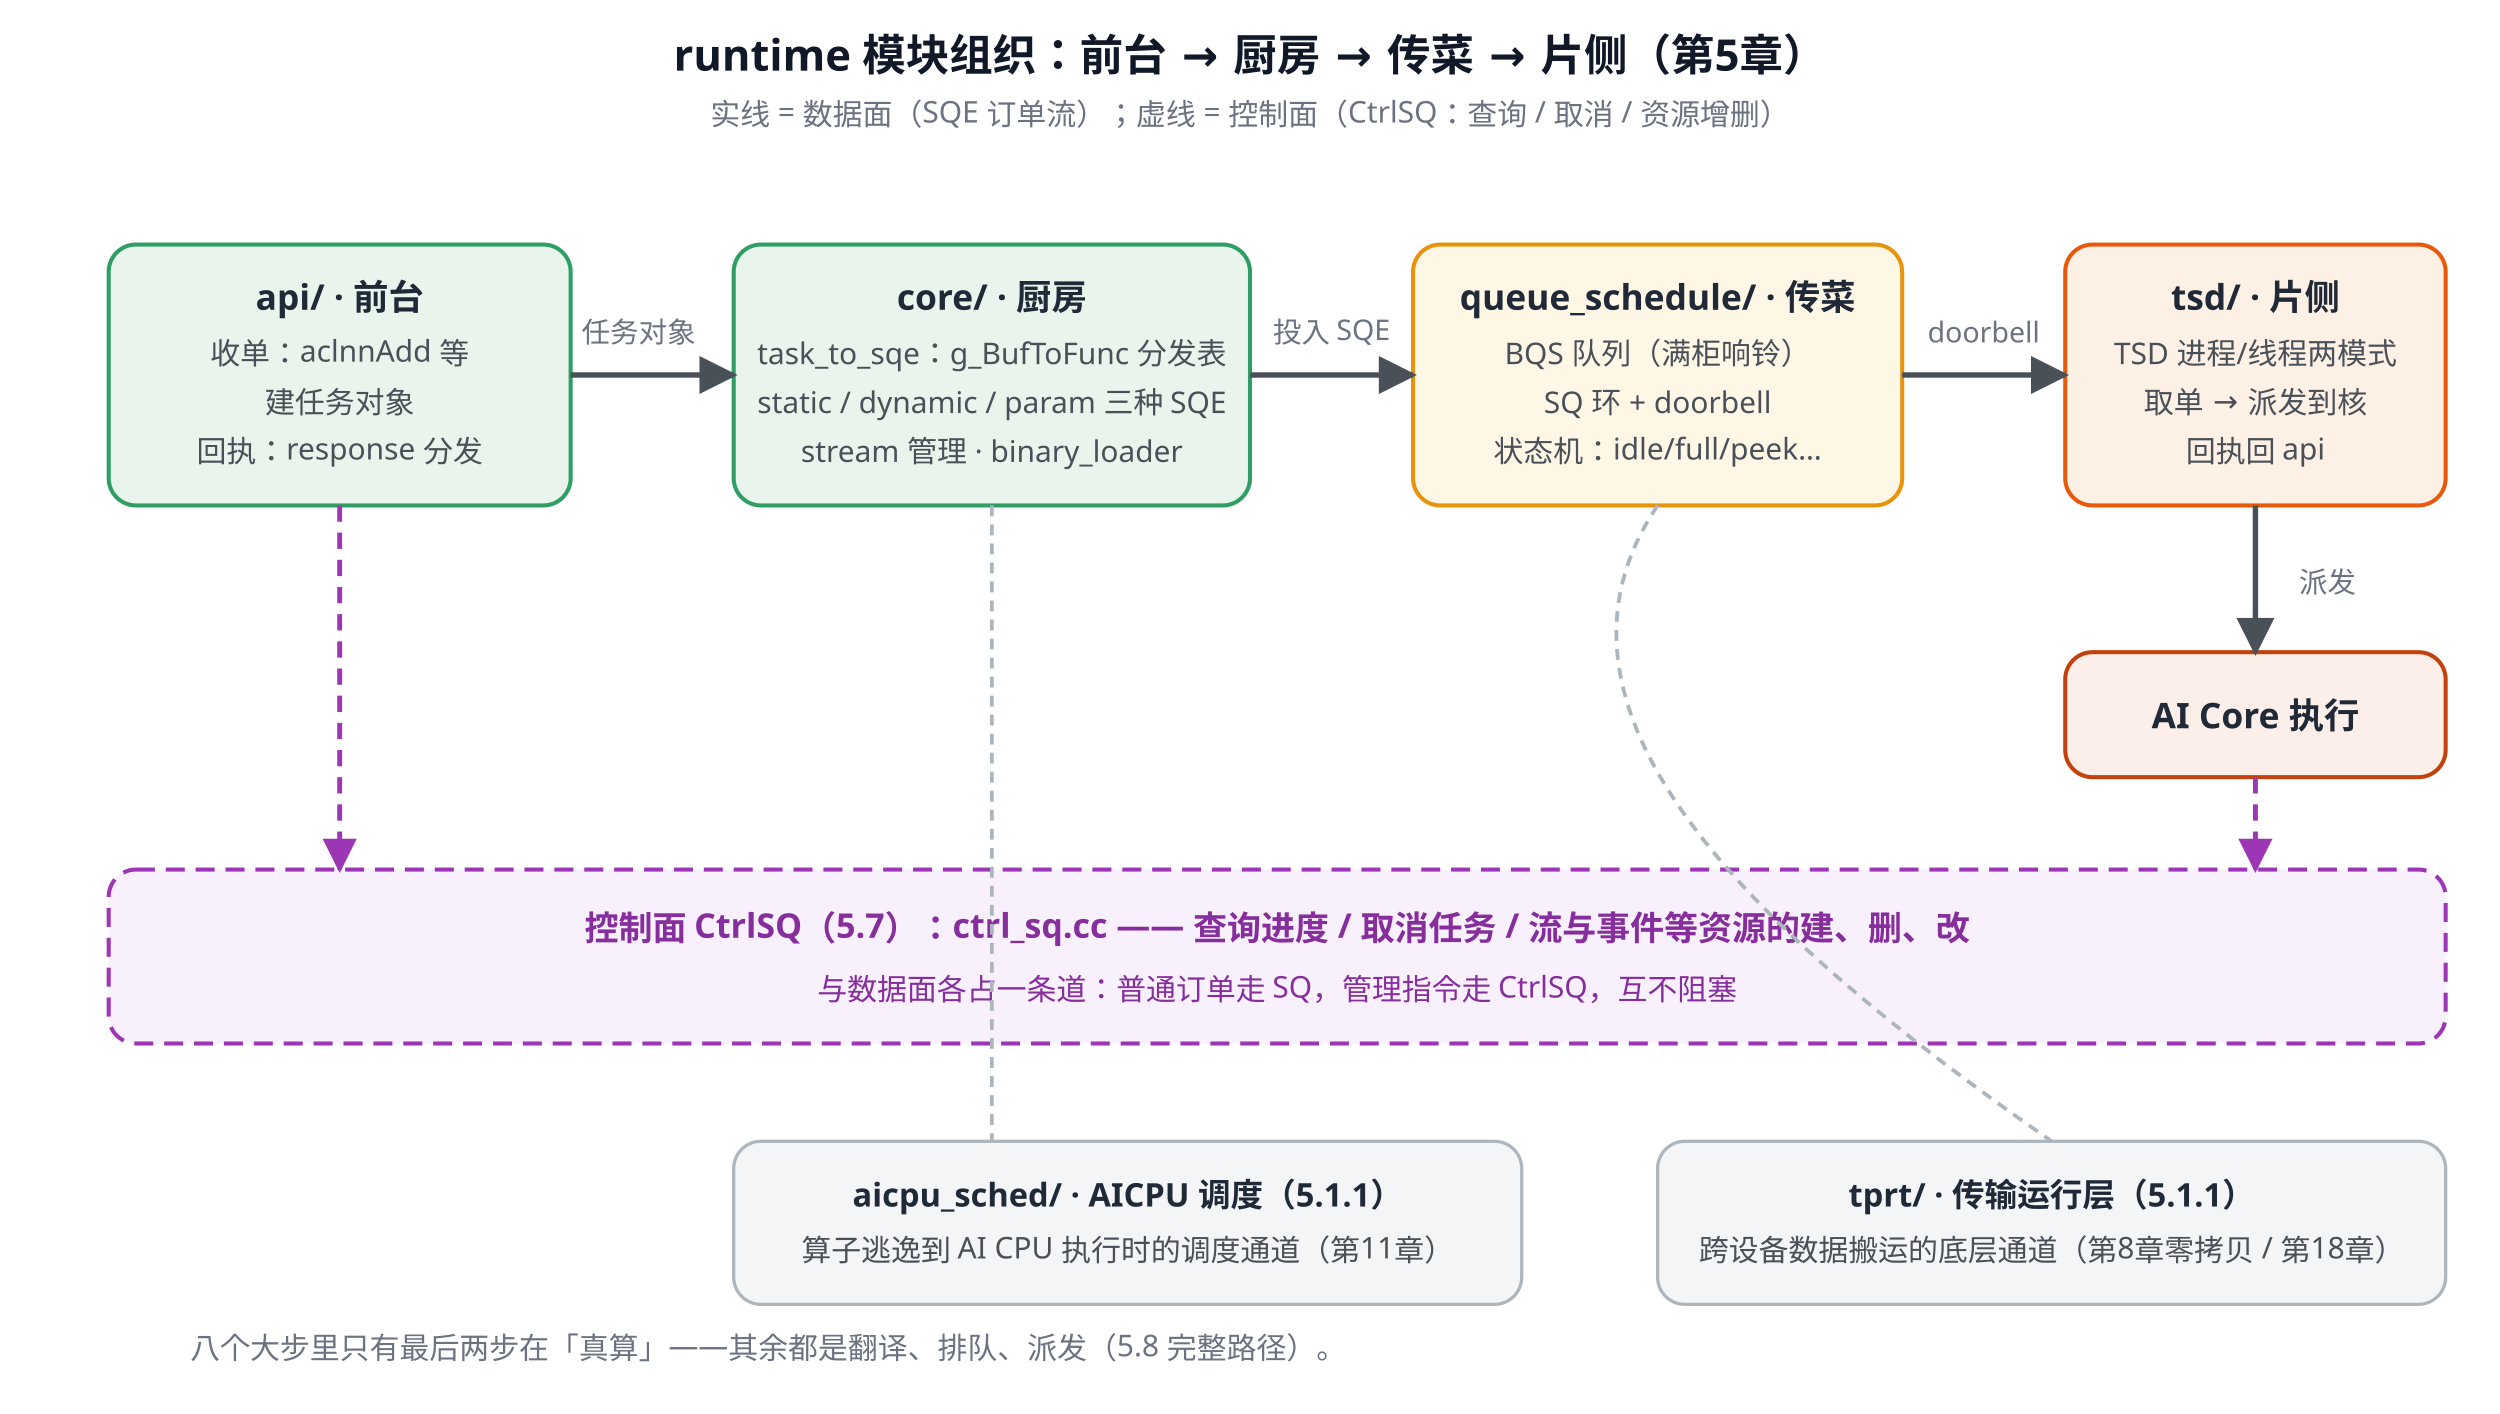
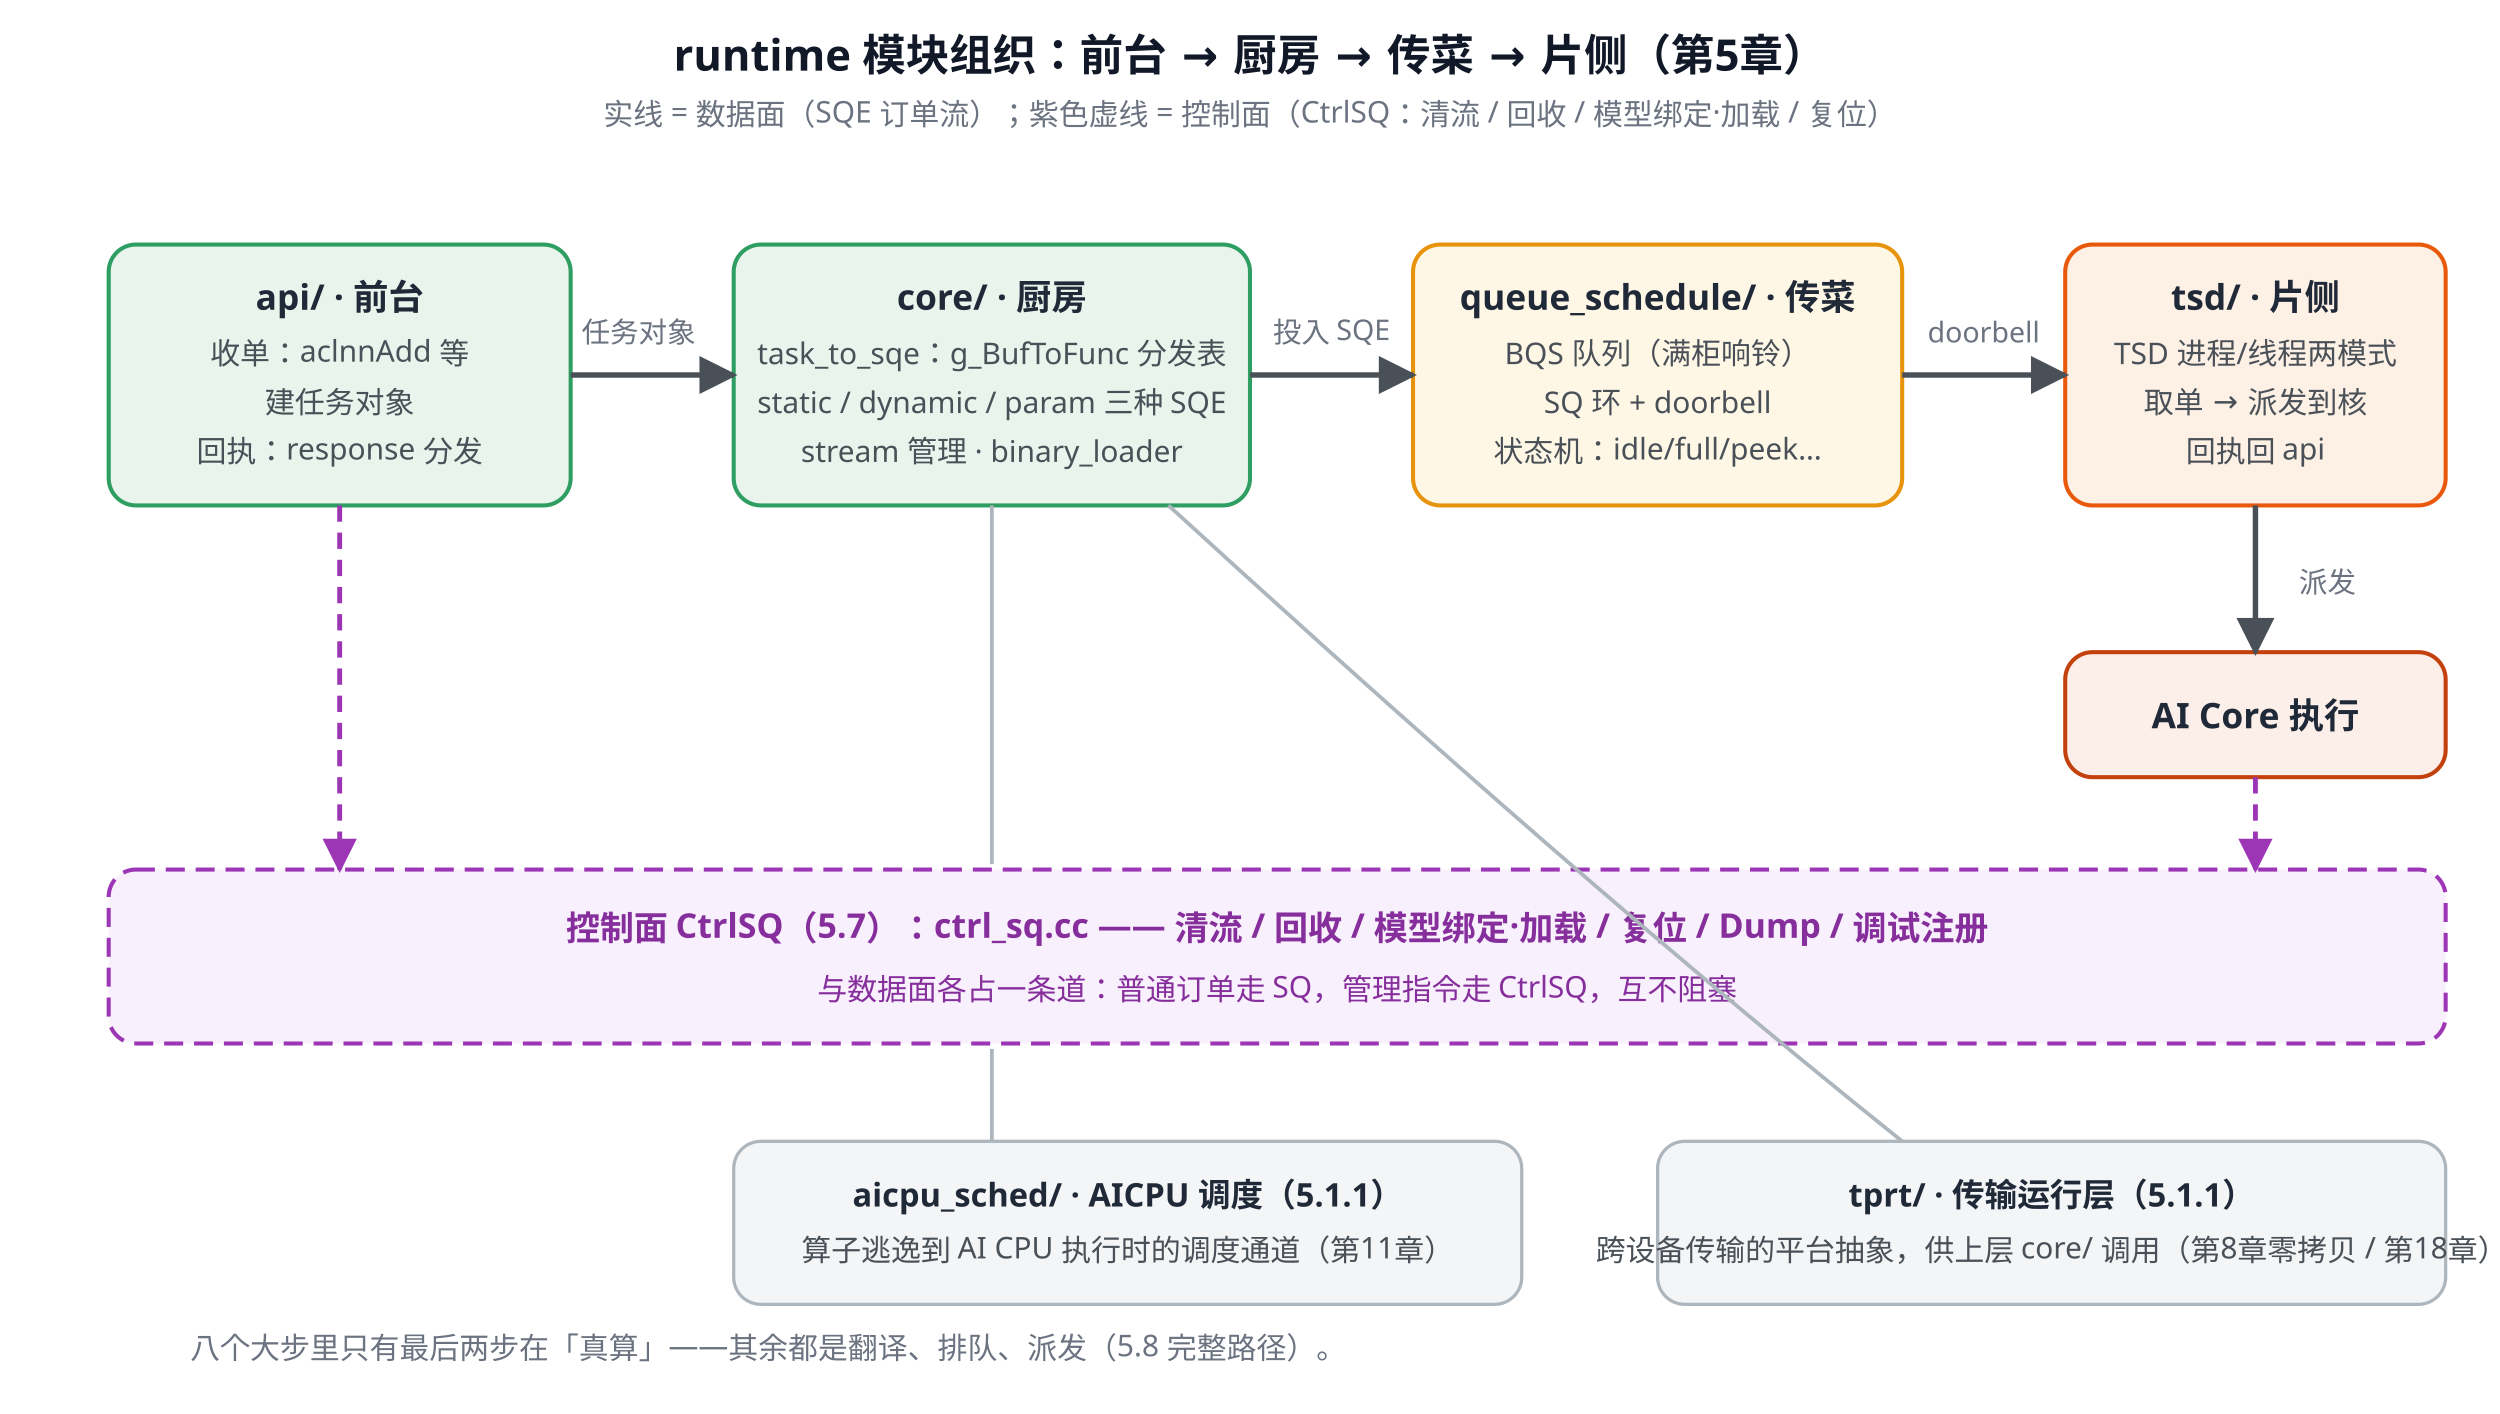
<svg xmlns="http://www.w3.org/2000/svg" viewBox="0 0 920 520" font-family="'PingFang SC','Hiragino Sans GB','Microsoft YaHei',sans-serif">
  <defs>
    <marker id="arr" viewBox="0 0 10 10" refX="9" refY="5" markerWidth="7" markerHeight="7" orient="auto-start-reverse">
      <path d="M0,0 L10,5 L0,10 z" fill="#495057" />
    </marker>
    <marker id="arrb" viewBox="0 0 10 10" refX="9" refY="5" markerWidth="7" markerHeight="7" orient="auto-start-reverse">
      <path d="M0,0 L10,5 L0,10 z" fill="#9c36b5" />
    </marker>
  </defs>
  <text x="460" y="26" text-anchor="middle" font-size="16" font-weight="bold" fill="#111827">runtime 模块组织：前台 → 厨房 → 传菜 → 片侧（第5章）</text>
-   <text x="460" y="46" text-anchor="middle" font-size="11" fill="#6b7280">实线 = 数据面（SQE 订单流）；虚线 = 控制面（CtrlSQ：查询 / 取消 / 资源增删）</text>
+   <text x="460" y="46" text-anchor="middle" font-size="11" fill="#6b7280">实线 = 数据面（SQE 订单流）；紫色虚线 = 控制面（CtrlSQ：清流 / 回收 / 模型绑定·加载 / 复位）</text>
  <g font-size="12" fill="#1f2937">
    <rect x="40" y="90" width="170" height="96" rx="10" fill="#e8f4ec" stroke="#2f9e63" stroke-width="1.5" />
    <text x="125" y="114" text-anchor="middle" font-weight="bold" font-size="13">api/ · 前台</text>
    <text x="125" y="134" text-anchor="middle" font-size="11" fill="#495057">收单：aclnnAdd 等</text>
    <text x="125" y="152" text-anchor="middle" font-size="11" fill="#495057">建任务对象</text>
    <text x="125" y="170" text-anchor="middle" font-size="11" fill="#495057">回执：response 分发</text>
    <rect x="270" y="90" width="190" height="96" rx="10" fill="#e8f4ec" stroke="#2f9e63" stroke-width="1.5" />
    <text x="365" y="114" text-anchor="middle" font-weight="bold" font-size="13">core/ · 厨房</text>
    <text x="365" y="134" text-anchor="middle" font-size="11" fill="#495057">task_to_sqe：g_BufToFunc 分发表</text>
    <text x="365" y="152" text-anchor="middle" font-size="11" fill="#495057">static / dynamic / param 三种 SQE</text>
    <text x="365" y="170" text-anchor="middle" font-size="11" fill="#495057">stream 管理 · binary_loader</text>
    <rect x="520" y="90" width="180" height="96" rx="10" fill="#fff7e6" stroke="#e8930c" stroke-width="1.5" />
    <text x="610" y="114" text-anchor="middle" font-weight="bold" font-size="13">queue_schedule/ · 传菜</text>
    <text x="610" y="134" text-anchor="middle" font-size="11" fill="#495057">BQS 队列（满柜响铃）</text>
    <text x="610" y="152" text-anchor="middle" font-size="11" fill="#495057">SQ 环 + doorbell</text>
    <text x="610" y="170" text-anchor="middle" font-size="11" fill="#495057">状态机：idle/full/peek…</text>
    <rect x="760" y="90" width="140" height="96" rx="10" fill="#fdf0e5" stroke="#e8590c" stroke-width="1.5" />
    <text x="830" y="114" text-anchor="middle" font-weight="bold" font-size="13">tsd/ · 片侧</text>
    <text x="830" y="134" text-anchor="middle" font-size="11" fill="#495057">TSD 进程/线程两模式</text>
    <text x="830" y="152" text-anchor="middle" font-size="11" fill="#495057">取单 → 派发到核</text>
    <text x="830" y="170" text-anchor="middle" font-size="11" fill="#495057">回执回 api</text>
  </g>
  <line x1="210" y1="138" x2="270" y2="138" stroke="#495057" stroke-width="2" marker-end="url(#arr)" />
  <line x1="460" y1="138" x2="520" y2="138" stroke="#495057" stroke-width="2" marker-end="url(#arr)" />
  <line x1="700" y1="138" x2="760" y2="138" stroke="#495057" stroke-width="2" marker-end="url(#arr)" />
  <text x="235" y="126" text-anchor="middle" font-size="10.5" fill="#6b7280">任务对象</text>
  <text x="490" y="126" text-anchor="middle" font-size="10.5" fill="#6b7280">投入 SQE</text>
  <text x="730" y="126" text-anchor="middle" font-size="10.5" fill="#6b7280">doorbell</text>
  <rect x="760" y="240" width="140" height="46" rx="10" fill="#fcefe9" stroke="#c2410c" stroke-width="1.5" />
  <text x="830" y="268" text-anchor="middle" font-size="13" font-weight="bold" fill="#1f2937">AI Core 执行</text>
  <line x1="830" y1="186" x2="830" y2="240" stroke="#495057" stroke-width="2" marker-end="url(#arr)" />
  <text x="846" y="218" font-size="10.5" fill="#6b7280">派发</text>
  <rect x="40" y="320" width="860" height="64" rx="10" fill="#f8f0fc" stroke="#9c36b5" stroke-width="1.5" stroke-dasharray="7 4" />
-   <text x="470" y="346" text-anchor="middle" font-size="12.5" font-weight="bold" fill="#862e9c">控制面 CtrlSQ（5.7）：ctrl_sq.cc —— 查询进度 / 取消任务 / 流与事件等资源的建、删、改</text>
+   <text x="470" y="346" text-anchor="middle" font-size="12.5" font-weight="bold" fill="#862e9c">控制面 CtrlSQ（5.7）：ctrl_sq.cc —— 清流 / 回收 / 模型绑定·加载 / 复位 / Dump / 调试注册</text>
  <text x="470" y="368" text-anchor="middle" font-size="11" fill="#862e9c">与数据面各占一条道：普通订单走 SQ，管理指令走 CtrlSQ，互不阻塞</text>
-   <path d="M125 186 L125 320" stroke="#9c36b5" stroke-width="1.8" stroke-dasharray="6 4" marker-end="url(#arrb)" />
-   <path d="M830 286 L830 320" stroke="#9c36b5" stroke-width="1.8" stroke-dasharray="6 4" marker-end="url(#arrb)" />
+   <path d="M125 186 L125 320" stroke="#9c36b5" stroke-width="1.8" stroke-dasharray="6 4" fill="none" marker-end="url(#arrb)" />
+   <path d="M830 286 L830 320" stroke="#9c36b5" stroke-width="1.8" stroke-dasharray="6 4" fill="none" marker-end="url(#arrb)" />
  <g font-size="12" fill="#1f2937">
    <rect x="270" y="420" width="290" height="60" rx="10" fill="#f4f5f6" stroke="#adb5bd" stroke-width="1.2" />
    <text x="415" y="444" text-anchor="middle" font-weight="bold">aicpu_sched/ · AICPU 调度（5.1.1）</text>
    <text x="415" y="464" text-anchor="middle" font-size="11" fill="#495057">算子逃逸到 AI CPU 执行时的调度通道（第11章）</text>
    <rect x="610" y="420" width="290" height="60" rx="10" fill="#f4f5f6" stroke="#adb5bd" stroke-width="1.2" />
    <text x="755" y="444" text-anchor="middle" font-weight="bold">tprt/ · 传输运行层（5.1.1）</text>
-     <text x="755" y="464" text-anchor="middle" font-size="11" fill="#495057">跨设备数据搬运的底层通道（第8章零拷贝 / 第18章）</text>
+     <text x="755" y="464" text-anchor="middle" font-size="11" fill="#495057">跨设备传输的平台抽象，供上层 core/ 调用（第8章零拷贝 / 第18章）</text>
  </g>
-   <path d="M365 186 L365 420" stroke="#adb5bd" stroke-width="1.4" stroke-dasharray="4 3" />
-   <path d="M610 186 C560 260 640 340 755 420" stroke="#adb5bd" stroke-width="1.4" stroke-dasharray="4 3" fill="none" />
+   <path d="M365 186 L365 318" stroke="#adb5bd" stroke-width="1.4" fill="none" />
+   <path d="M365 386 L365 420" stroke="#adb5bd" stroke-width="1.4" fill="none" />
+   <path d="M430 186 C500 250 600 340 700 420" stroke="#adb5bd" stroke-width="1.4" fill="none" />
  <text x="70" y="500" font-size="11" fill="#6b7280">八个大步里只有最后两步在「真算」——其余都是翻译、排队、派发（5.8 完整路径）。</text>
</svg>
